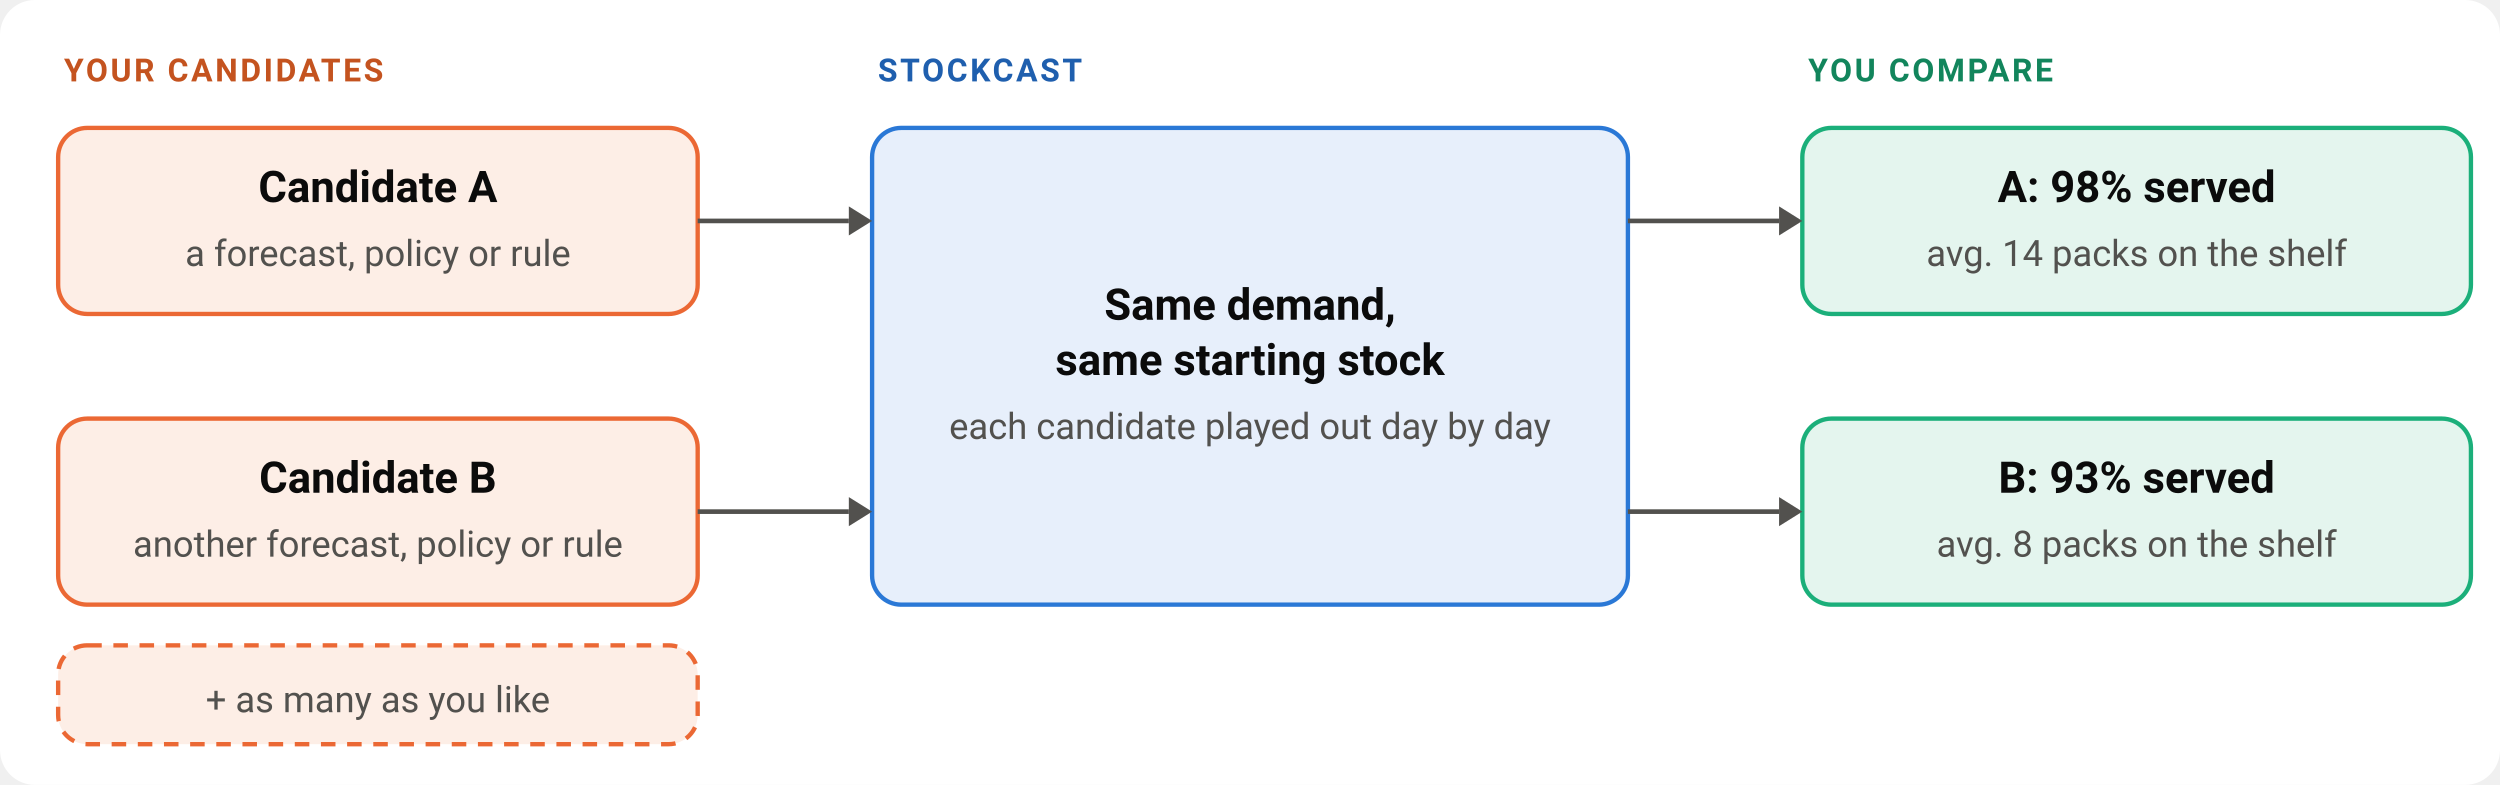
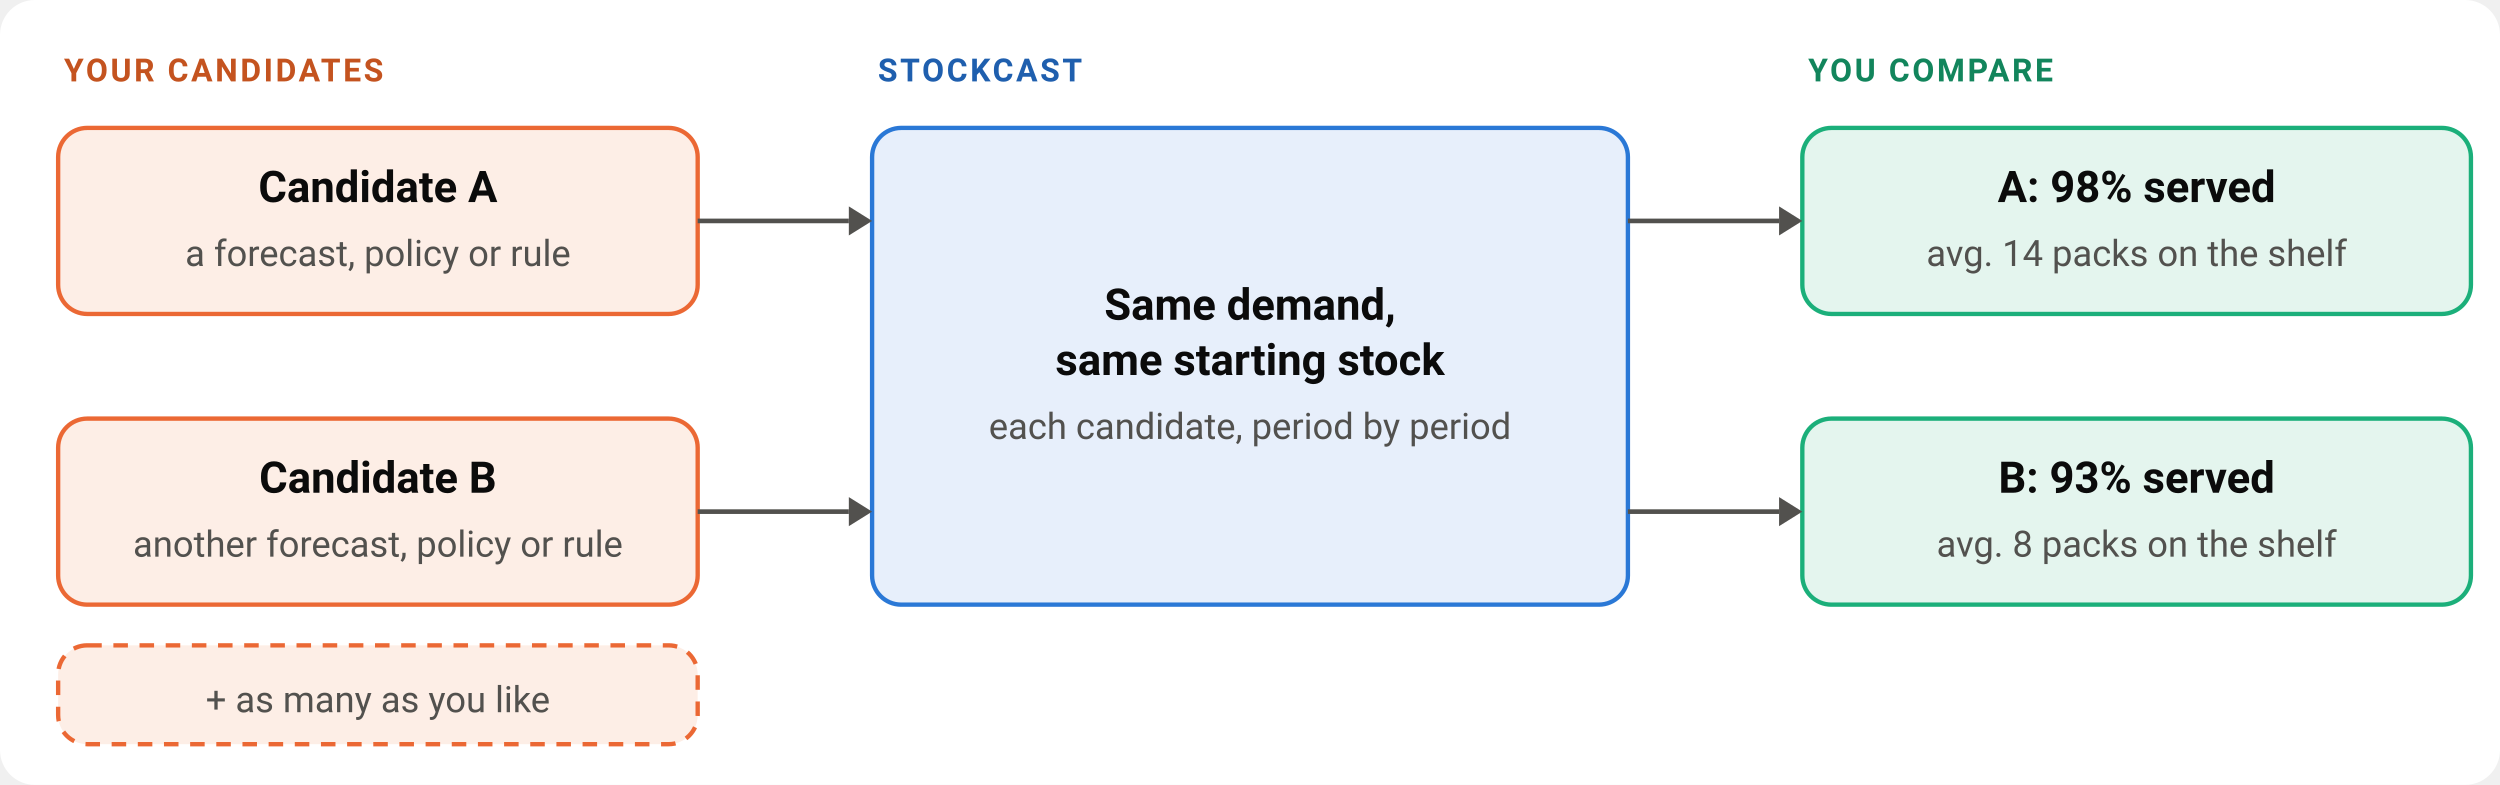
<svg xmlns="http://www.w3.org/2000/svg" class="sc-diagram-svg" viewBox="0 0 860 270" width="860" height="270" role="img" aria-label="Comparing candidates: two candidates run on the same demand and starting stock; the results differ only because of the candidate." font-family="Roboto, -apple-system, 'Segoe UI', Helvetica, Arial, sans-serif">
  <style>.sc-bg{fill:#ffffff} .sc-label-bg{fill:#ffffff} .sc-box rect{stroke-width:1.5} .sc-data rect{fill:#f1f0ec;stroke:#898781} .sc-choice rect{fill:#fdeee6;stroke:#eb6834} .sc-engine rect{fill:#e7effb;stroke:#2a78d6} .sc-result rect{fill:#e4f5ee;stroke:#1baf7a} .sc-optional rect{stroke-dasharray:5 4} .sc-title{font-size:15px;font-weight:600;fill:#0b0b0b} .sc-sub{font-size:12.5px;fill:#52514e} .sc-head{font-size:11px;font-weight:700;letter-spacing:.08em} .sc-head.sc-data{fill:#52514e} .sc-head.sc-choice{fill:#c4531f} .sc-head.sc-engine{fill:#1f5fae} .sc-head.sc-result{fill:#12855c} .sc-arrow{fill:none;stroke:#52514e;stroke-width:1.6} .sc-arrowhead{fill:#52514e} .sc-lane{fill:none;stroke:#2a78d6;stroke-width:1;stroke-dasharray:3 4;opacity:.6} .sc-note{font-size:12px;font-style:italic;fill:#52514e}</style>
  <rect class="sc-bg" width="860" height="270" rx="12" />
  <text class="sc-head sc-choice" x="22" y="28" text-anchor="start">YOUR CANDIDATES</text>
  <text class="sc-head sc-engine" x="302" y="28" text-anchor="start">STOCKCAST</text>
  <text class="sc-head sc-result" x="622" y="28" text-anchor="start">YOU COMPARE</text>
  <g class="sc-box sc-choice">
    <rect x="20" y="44" width="220" height="64" rx="10" />
    <text class="sc-title" x="130.0" y="69.5" text-anchor="middle">Candidate A</text>
    <text class="sc-sub" x="130.0" y="91.5" text-anchor="middle">a forecast, policy or rule</text>
  </g>
  <g class="sc-box sc-choice">
    <rect x="20" y="144" width="220" height="64" rx="10" />
    <text class="sc-title" x="130.0" y="169.5" text-anchor="middle">Candidate B</text>
    <text class="sc-sub" x="130.0" y="191.5" text-anchor="middle">another forecast, policy or rule</text>
  </g>
  <g class="sc-box sc-choice sc-optional">
    <rect x="20" y="222" width="220" height="34" rx="10" />
    <text class="sc-sub" x="130.0" y="245.0" text-anchor="middle">+ as many as you like</text>
  </g>
  <g class="sc-box sc-engine">
    <rect x="300" y="44" width="260" height="164" rx="10" />
    <text class="sc-title" x="430.0" y="110.0" text-anchor="middle">Same demand,</text>
    <text class="sc-title" x="430.0" y="129.0" text-anchor="middle">same starting stock</text>
-     <text class="sc-sub" x="430.0" y="151.0" text-anchor="middle">each candidate played out day by day</text>
+     <text class="sc-sub" x="430.0" y="151.0" text-anchor="middle">each candidate, period by period</text>
  </g>
  <g class="sc-box sc-result">
    <rect x="620" y="44" width="230" height="64" rx="10" />
    <text class="sc-title" x="735.0" y="69.5" text-anchor="middle">A: 98% served</text>
    <text class="sc-sub" x="735.0" y="91.5" text-anchor="middle">avg. 14 packs on the shelf</text>
  </g>
  <g class="sc-box sc-result">
    <rect x="620" y="144" width="230" height="64" rx="10" />
    <text class="sc-title" x="735.0" y="169.5" text-anchor="middle">B: 93% served</text>
    <text class="sc-sub" x="735.0" y="191.5" text-anchor="middle">avg. 8 packs on the shelf</text>
  </g>
  <polyline class="sc-arrow" points="240,76.0 292,76.0" />
  <polygon class="sc-arrowhead" points="300,76.0 292,71.0 292,81.0" />
  <polyline class="sc-arrow" points="560,76.0 612,76.0" />
  <polygon class="sc-arrowhead" points="620,76.0 612,71.0 612,81.0" />
  <polyline class="sc-arrow" points="240,176.0 292,176.0" />
  <polygon class="sc-arrowhead" points="300,176.0 292,171.0 292,181.0" />
  <polyline class="sc-arrow" points="560,176.0 612,176.0" />
  <polygon class="sc-arrowhead" points="620,176.0 612,171.0 612,181.0" />
</svg>
